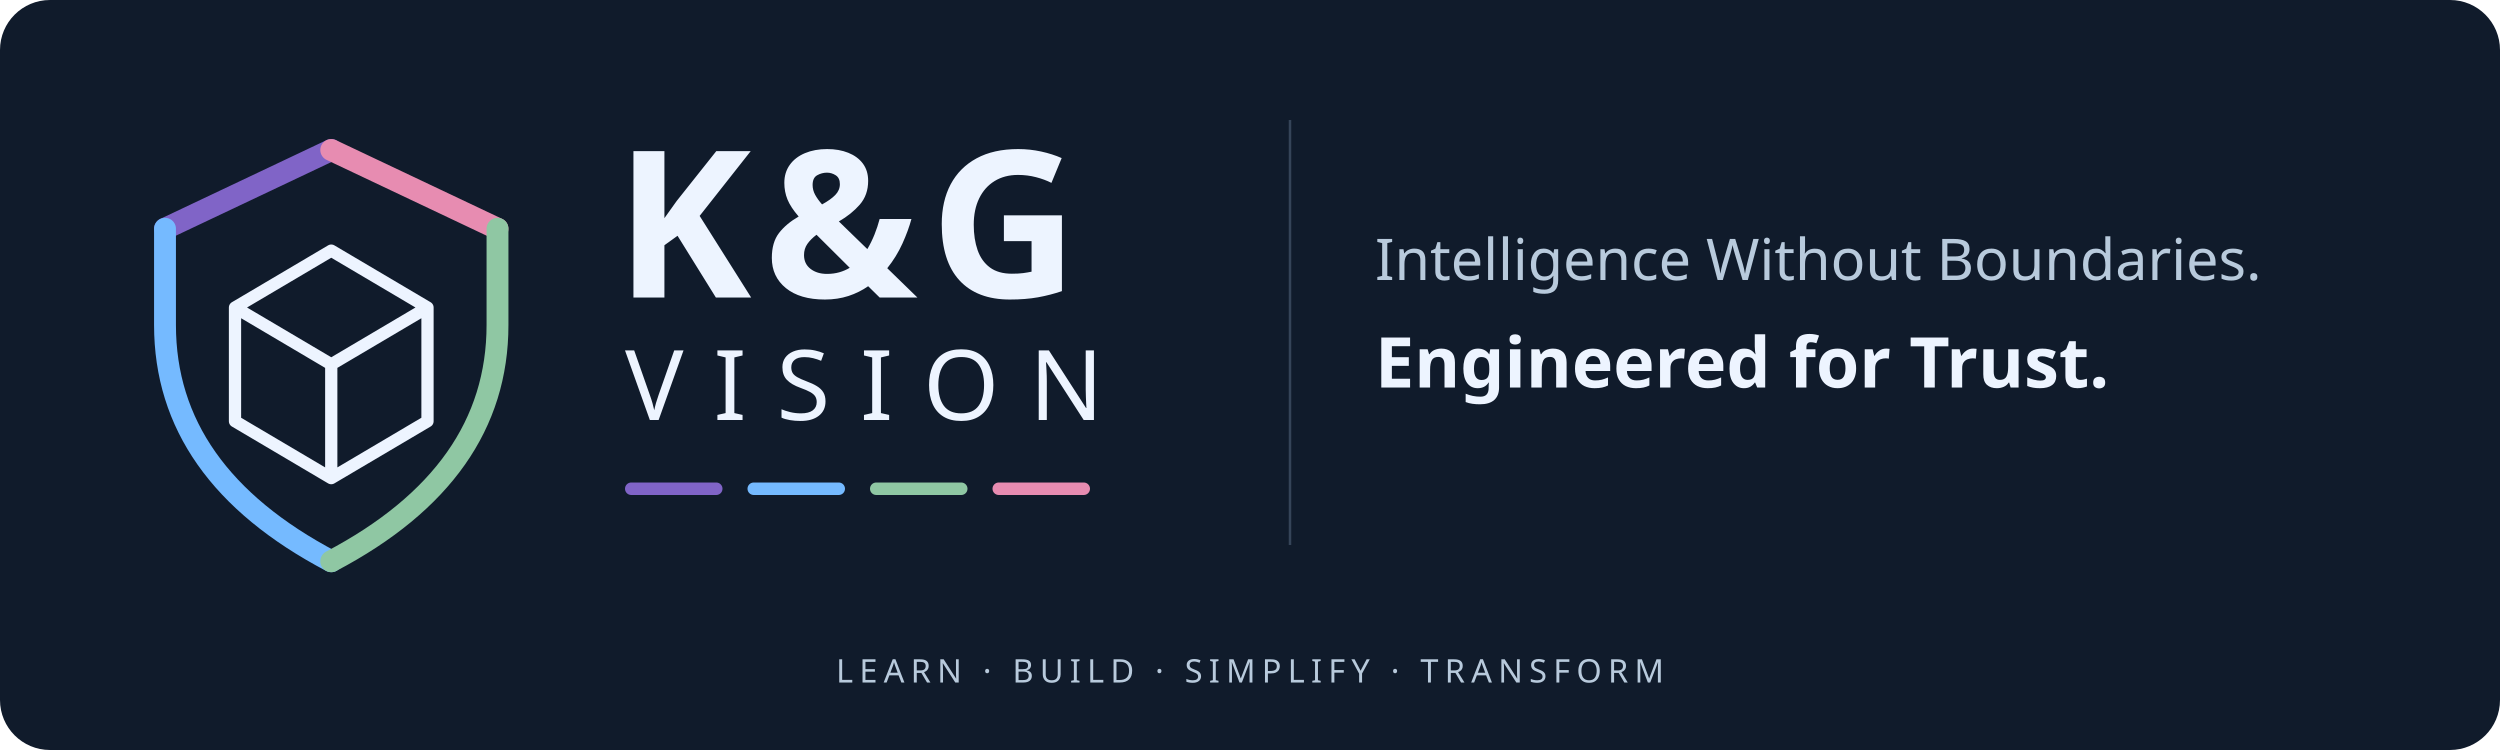
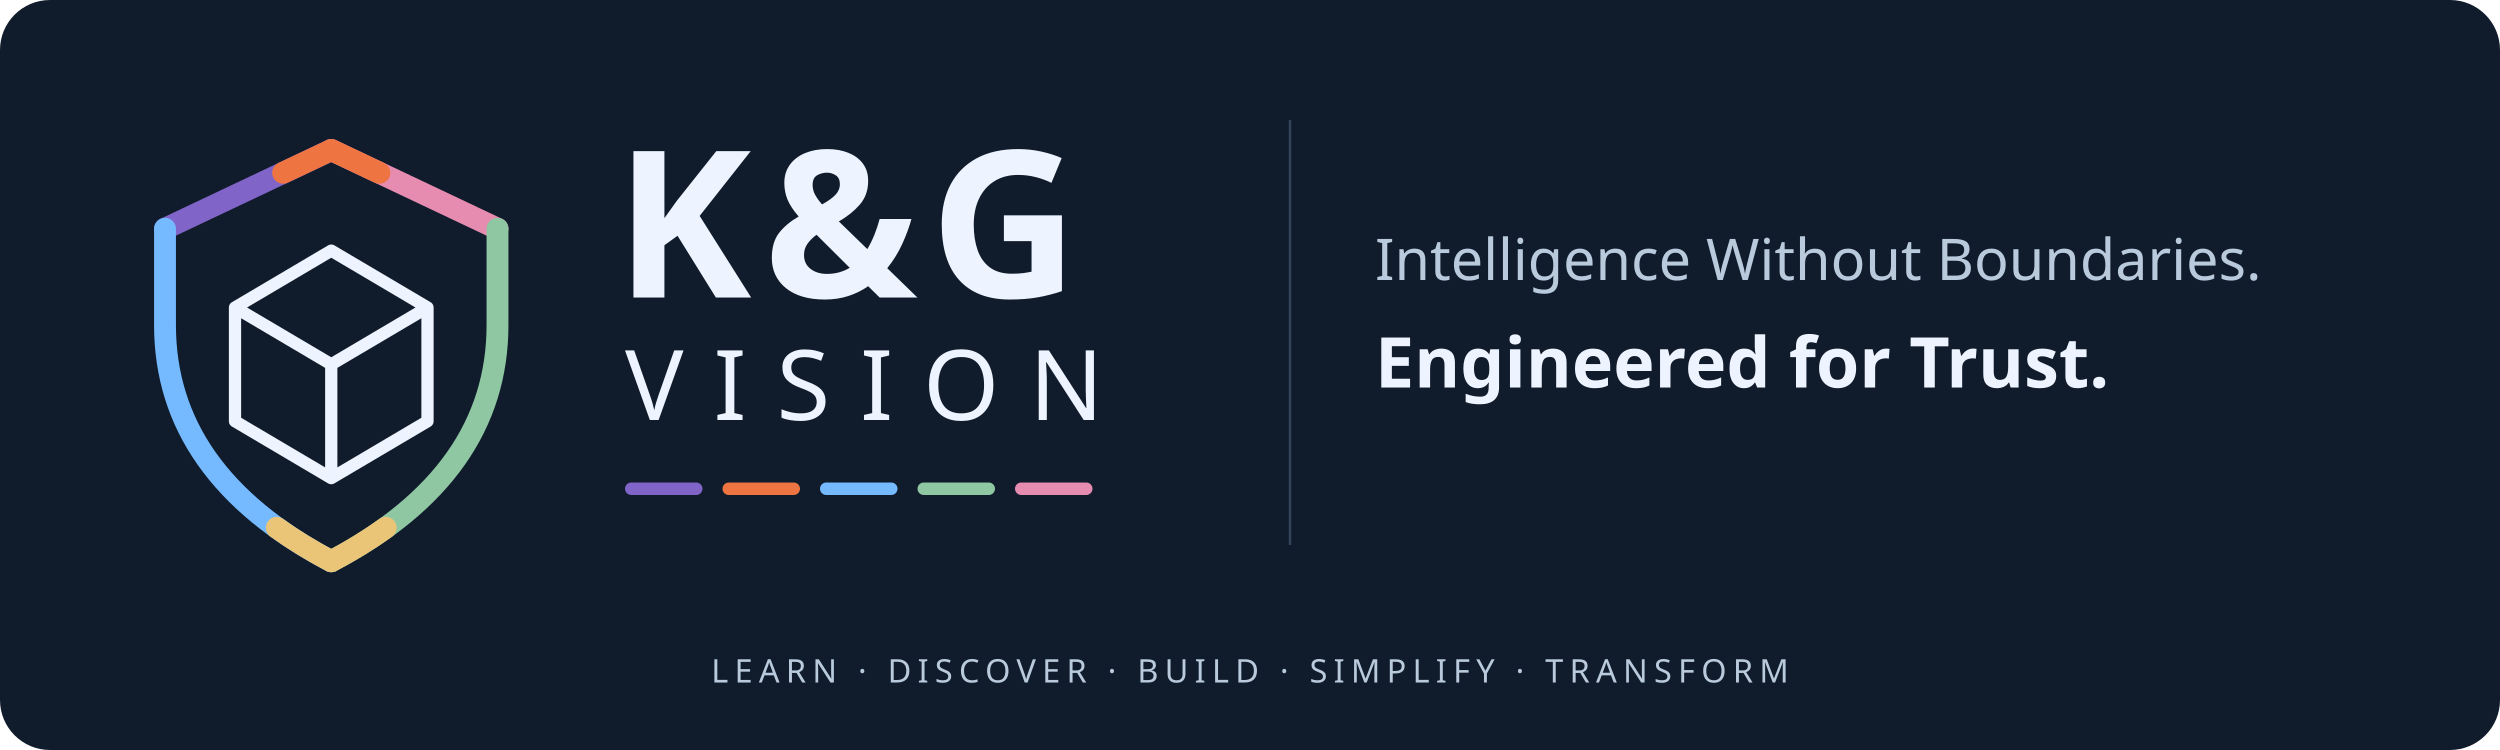
<svg xmlns="http://www.w3.org/2000/svg" viewBox="0 0 1000 300" role="img" aria-labelledby="title">
  <rect width="1000" height="300" rx="20" fill="#101b2b" />
  <g transform="translate(45 46) scale(1.75)" fill="none" stroke-linecap="round" stroke-linejoin="round">
    <path d="M12 26L50 8" stroke="#8064C7" stroke-width="5" />
    <path d="M50 8L88 26" stroke="#E78CB1" stroke-width="5" />
    <path d="M12 26V48Q12 82 50 102" stroke="#75BAFF" stroke-width="5" />
    <path d="M88 26V48Q88 82 50 102" stroke="#8FC7A3" stroke-width="5" />
+     <path d="M39 13.21L50 8L61 13.21" fill="none" stroke="#EE7441" stroke-width="5" stroke-linecap="round" stroke-linejoin="round" />
+     <path d="M37.55 94.35Q43.16 98.4 50 102Q56.84 98.4 62.45 94.35" fill="none" stroke="#EAC477" stroke-width="5" stroke-linecap="round" stroke-linejoin="round" />
    <path d="M50 31L72 44V70L50 83L28 70V44ZM28 44L50 57L72 44M50 57V83" stroke="#EDF4FF" stroke-width="2.8" />
  </g>
  <g font-family="system-ui,sans-serif">
    <text x="246" y="119" fill="#EDF4FF" font-size="82" font-weight="750" letter-spacing="5">K&amp;G</text>
    <text x="250" y="168" fill="#EDF4FF" font-size="39" font-weight="400" letter-spacing="12">VISION</text>
-     <rect x="250" y="193" width="39" height="5" rx="2.5" fill="#8064C7" />
-     <rect x="299" y="193" width="39" height="5" rx="2.5" fill="#75BAFF" />
-     <rect x="348" y="193" width="39" height="5" rx="2.5" fill="#8FC7A3" />
-     <rect x="397" y="193" width="39" height="5" rx="2.5" fill="#E78CB1" />
+     <rect x="250" y="193" width="31" height="5" rx="2.5" fill="#8064C7" />
+     <rect x="289" y="193" width="31" height="5" rx="2.5" fill="#EE7441" />
+     <rect x="328" y="193" width="31" height="5" rx="2.5" fill="#75BAFF" />
+     <rect x="367" y="193" width="31" height="5" rx="2.5" fill="#8FC7A3" />
+     <rect x="406" y="193" width="31" height="5" rx="2.5" fill="#E78CB1" />
    <path d="M516 48V218" stroke="#354458" />
    <text x="550" y="112" fill="#B8CADC" font-size="23">Intelligence Without Boundaries.</text>
    <text x="550" y="155" fill="#EDF4FF" font-size="28" font-weight="600">Engineered for Trust.</text>
-     <text x="500" y="273" fill="#B8CADC" font-size="13" text-anchor="middle" letter-spacing="2.5">LEARN · BUILD · SIMPLIFY · TRANSFORM</text>
+     <text x="500" y="273" fill="#B8CADC" font-size="13" text-anchor="middle" letter-spacing="2.5">LEARN · DISCOVER · BUILD · SIMPLIFY · TRANSFORM</text>
  </g>
</svg>
